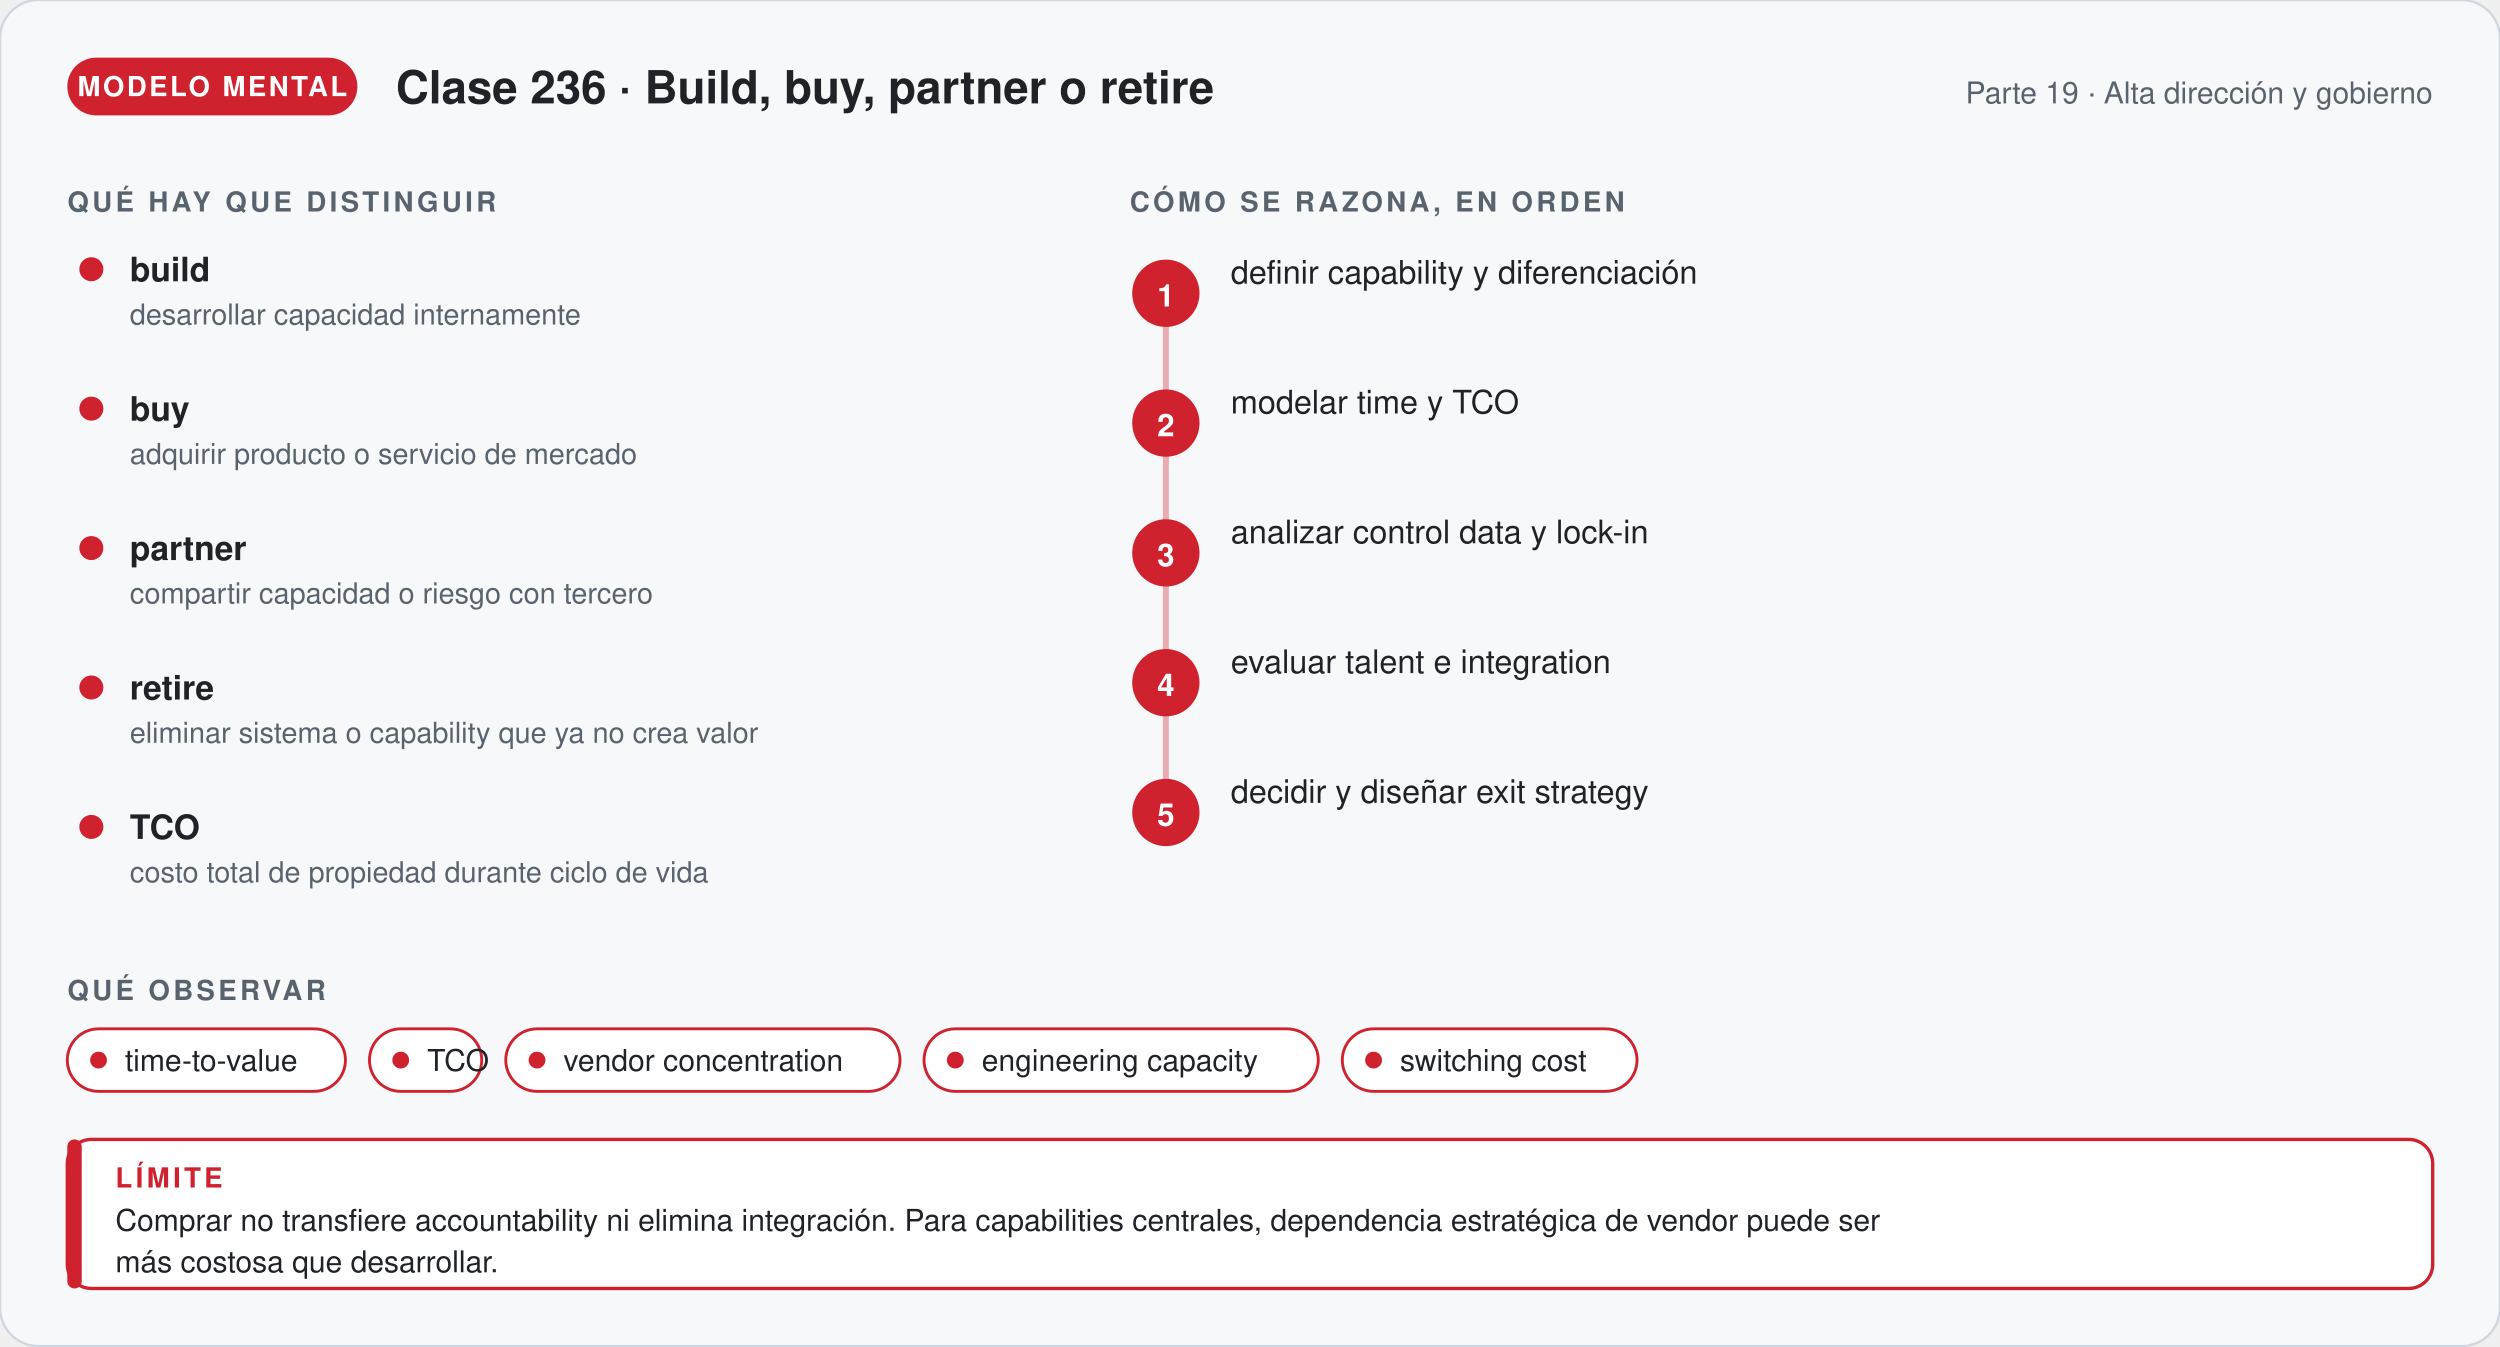
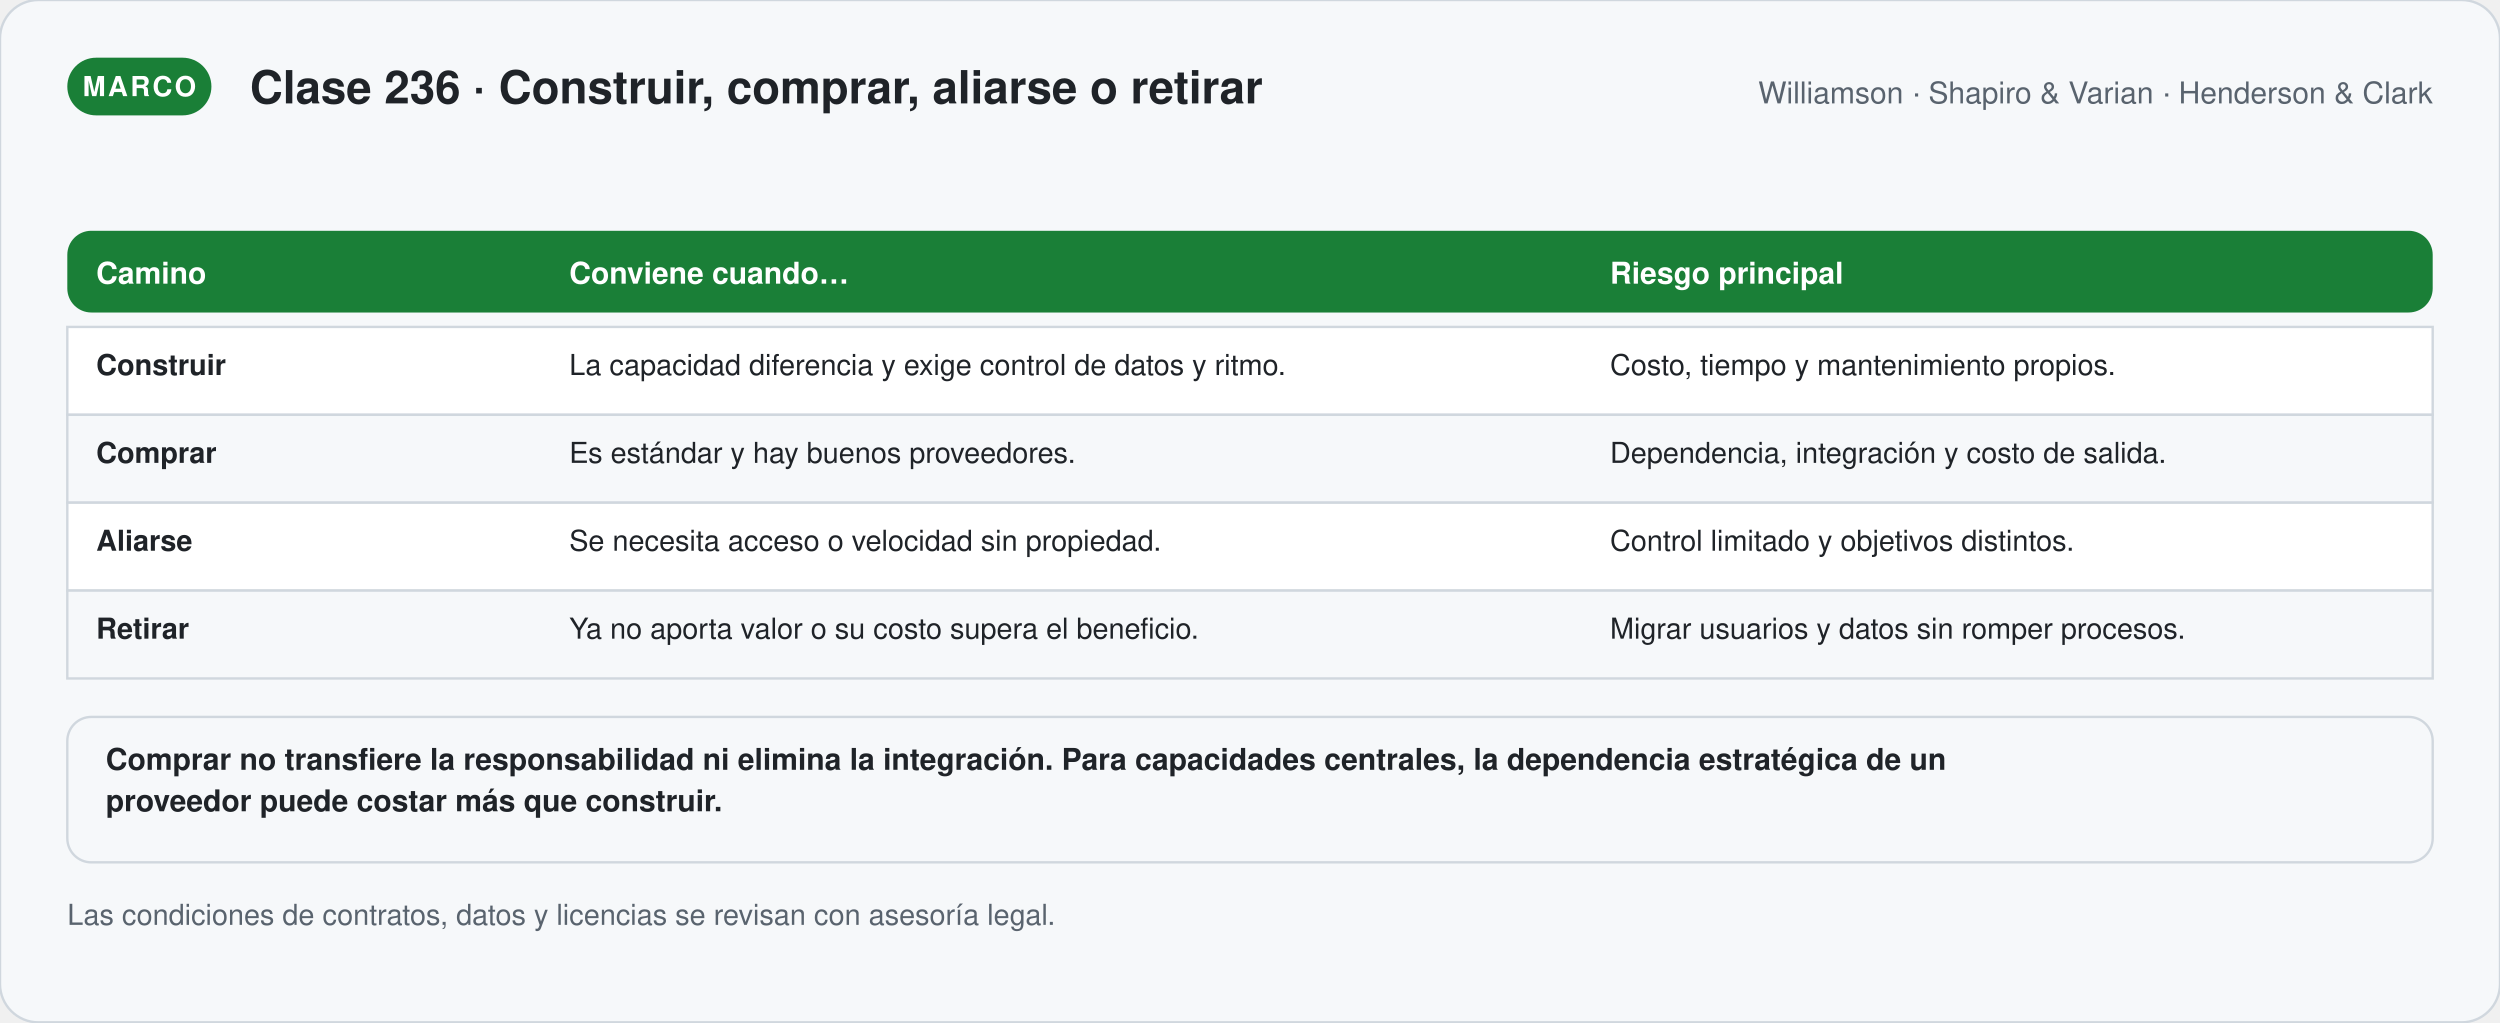
- <svg xmlns="http://www.w3.org/2000/svg" viewBox="0 0 1040 560" width="1040" role="img" aria-labelledby="t-g236 d-g236" font-family="'Segoe UI', 'Helvetica Neue', Helvetica, Arial, sans-serif">
+ <svg xmlns="http://www.w3.org/2000/svg" viewBox="0 0 1040 425.3" width="1040" role="img" aria-labelledby="t-s236 d-s236" font-family="'Segoe UI', 'Helvetica Neue', Helvetica, Arial, sans-serif">
  <defs>
-     <marker id="p-g236" viewBox="0 0 10 10" refX="8" refY="5" markerWidth="7" markerHeight="7" orient="auto">
+     <marker id="p-s236" viewBox="0 0 10 10" refX="8" refY="5" markerWidth="7" markerHeight="7" orient="auto">
      <path d="M1,1 L9,5 L1,9 Z" fill="#59636e" />
    </marker>
  </defs>
-   <rect width="1040" height="560" rx="16" fill="#f6f8fa" stroke="#d0d7de" />
-   <rect x="28" y="24" width="120.67" height="24" rx="12" fill="#cf222e" />
-   <text x="88.335" y="40" font-size="11.5" font-weight="700" fill="#ffffff" text-anchor="middle" letter-spacing="1">MODELO MENTAL</text>
-   <text x="164.67" y="43" font-size="19" font-weight="700" fill="#1f2328" text-anchor="start">Clase 236 · Build, buy, partner o retire</text>
-   <text x="1012" y="43" font-size="12.5" font-weight="400" fill="#59636e" text-anchor="end">Parte 19 · Alta dirección y gobierno</text>
-   <text x="28" y="88" font-size="11.5" font-weight="700" fill="#59636e" text-anchor="start" letter-spacing="1.4">QUÉ HAY QUE DISTINGUIR</text>
-   <circle cx="38" cy="112" r="5" fill="#cf222e" />
-   <text x="54" y="117" font-size="14" font-weight="700" fill="#1f2328" text-anchor="start">build</text>
-   <text x="54" y="135" font-size="12" font-weight="400" fill="#59636e" text-anchor="start">desarrollar capacidad internamente</text>
-   <circle cx="38" cy="170" r="5" fill="#cf222e" />
-   <text x="54" y="175" font-size="14" font-weight="700" fill="#1f2328" text-anchor="start">buy</text>
-   <text x="54" y="193" font-size="12" font-weight="400" fill="#59636e" text-anchor="start">adquirir producto o servicio de mercado</text>
-   <circle cx="38" cy="228" r="5" fill="#cf222e" />
-   <text x="54" y="233" font-size="14" font-weight="700" fill="#1f2328" text-anchor="start">partner</text>
-   <text x="54" y="251" font-size="12" font-weight="400" fill="#59636e" text-anchor="start">compartir capacidad o riesgo con tercero</text>
-   <circle cx="38" cy="286" r="5" fill="#cf222e" />
-   <text x="54" y="291" font-size="14" font-weight="700" fill="#1f2328" text-anchor="start">retire</text>
-   <text x="54" y="309" font-size="12" font-weight="400" fill="#59636e" text-anchor="start">eliminar sistema o capability que ya no crea valor</text>
-   <circle cx="38" cy="344" r="5" fill="#cf222e" />
-   <text x="54" y="349" font-size="14" font-weight="700" fill="#1f2328" text-anchor="start">TCO</text>
-   <text x="54" y="367" font-size="12" font-weight="400" fill="#59636e" text-anchor="start">costo total de propiedad durante ciclo de vida</text>
-   <text x="470" y="88" font-size="11.5" font-weight="700" fill="#59636e" text-anchor="start" letter-spacing="1.4">CÓMO SE RAZONA, EN ORDEN</text>
-   <path d="M485,122 V338" stroke="#cf222e" stroke-width="2.5" stroke-opacity="0.35" />
-   <circle cx="485" cy="122" r="14" fill="#cf222e" />
-   <text x="485" y="127.5" font-size="13" font-weight="700" fill="#ffffff" text-anchor="middle">1</text>
-   <text x="512" y="118" font-size="13.5" font-weight="500" fill="#1f2328" text-anchor="start">definir capability y diferenciación</text>
-   <circle cx="485" cy="176" r="14" fill="#cf222e" />
-   <text x="485" y="181.5" font-size="13" font-weight="700" fill="#ffffff" text-anchor="middle">2</text>
-   <text x="512" y="172" font-size="13.5" font-weight="500" fill="#1f2328" text-anchor="start">modelar time y TCO</text>
-   <circle cx="485" cy="230" r="14" fill="#cf222e" />
-   <text x="485" y="235.5" font-size="13" font-weight="700" fill="#ffffff" text-anchor="middle">3</text>
-   <text x="512" y="226" font-size="13.5" font-weight="500" fill="#1f2328" text-anchor="start">analizar control data y lock-in</text>
-   <circle cx="485" cy="284" r="14" fill="#cf222e" />
-   <text x="485" y="289.5" font-size="13" font-weight="700" fill="#ffffff" text-anchor="middle">4</text>
-   <text x="512" y="280" font-size="13.5" font-weight="500" fill="#1f2328" text-anchor="start">evaluar talent e integration</text>
-   <circle cx="485" cy="338" r="14" fill="#cf222e" />
-   <text x="485" y="343.5" font-size="13" font-weight="700" fill="#ffffff" text-anchor="middle">5</text>
-   <text x="512" y="334" font-size="13.5" font-weight="500" fill="#1f2328" text-anchor="start">decidir y diseñar exit strategy</text>
-   <text x="28" y="416" font-size="11.5" font-weight="700" fill="#59636e" text-anchor="start" letter-spacing="1.4">QUÉ OBSERVAR</text>
-   <rect x="28" y="428" width="115.7" height="26" rx="13" fill="#ffffff" stroke="#cf222e" stroke-width="1.2" />
-   <circle cx="41" cy="441" r="3.5" fill="#cf222e" />
-   <text x="52" y="445.5" font-size="12.5" font-weight="400" fill="#1f2328" text-anchor="start">time-to-value</text>
-   <rect x="153.7" y="428" width="46.7" height="26" rx="13" fill="#ffffff" stroke="#cf222e" stroke-width="1.2" />
-   <circle cx="166.7" cy="441" r="3.5" fill="#cf222e" />
-   <text x="177.7" y="445.5" font-size="12.5" font-weight="400" fill="#1f2328" text-anchor="start">TCO</text>
-   <rect x="210.4" y="428" width="164" height="26" rx="13" fill="#ffffff" stroke="#cf222e" stroke-width="1.2" />
-   <circle cx="223.4" cy="441" r="3.5" fill="#cf222e" />
-   <text x="234.4" y="445.5" font-size="12.5" font-weight="400" fill="#1f2328" text-anchor="start">vendor concentration</text>
-   <rect x="384.4" y="428" width="164" height="26" rx="13" fill="#ffffff" stroke="#cf222e" stroke-width="1.2" />
-   <circle cx="397.4" cy="441" r="3.5" fill="#cf222e" />
-   <text x="408.4" y="445.5" font-size="12.5" font-weight="400" fill="#1f2328" text-anchor="start">engineering capacity</text>
-   <rect x="558.4" y="428" width="122.6" height="26" rx="13" fill="#ffffff" stroke="#cf222e" stroke-width="1.2" />
-   <circle cx="571.4" cy="441" r="3.5" fill="#cf222e" />
-   <text x="582.4" y="445.5" font-size="12.5" font-weight="400" fill="#1f2328" text-anchor="start">switching cost</text>
-   <rect x="28" y="474" width="984" height="62" rx="10" fill="#ffffff" stroke="#cf222e" stroke-width="1.4" />
-   <rect x="28" y="474" width="6" height="62" rx="3" fill="#cf222e" />
-   <text x="48" y="494" font-size="11.5" font-weight="700" fill="#cf222e" text-anchor="start" letter-spacing="1.4">LÍMITE</text>
-   <text x="48" y="512" font-size="12.5" font-weight="400" fill="#1f2328" text-anchor="start">Comprar no transfiere accountability ni elimina integración. Para capabilities centrales, dependencia estratégica de vendor puede ser</text>
-   <text x="48" y="529.25" font-size="12.5" font-weight="400" fill="#1f2328" text-anchor="start">más costosa que desarrollar.</text>
+   <rect width="1040" height="425.3" rx="16" fill="#f6f8fa" stroke="#d0d7de" />
+   <rect x="28" y="24" width="59.95" height="24" rx="12" fill="#1a7f37" />
+   <text x="57.975" y="40" font-size="11.5" font-weight="700" fill="#ffffff" text-anchor="middle" letter-spacing="1">MARCO</text>
+   <text x="103.95" y="43" font-size="19" font-weight="700" fill="#1f2328" text-anchor="start">Clase 236 · Construir, comprar, aliarse o retirar</text>
+   <text x="1012" y="43" font-size="12.5" font-weight="400" fill="#59636e" text-anchor="end">Williamson · Shapiro &amp; Varian · Henderson &amp; Clark</text>
+   <rect x="28" y="96" width="984" height="34" rx="10" fill="#1a7f37" />
+   <text x="40" y="118" font-size="12.5" font-weight="700" fill="#ffffff" text-anchor="start">Camino</text>
+   <text x="236.8" y="118" font-size="12.5" font-weight="700" fill="#ffffff" text-anchor="start">Conviene cuando…</text>
+   <text x="669.76" y="118" font-size="12.5" font-weight="700" fill="#ffffff" text-anchor="start">Riesgo principal</text>
+   <rect x="28" y="136" width="984" height="36.56" rx="0" fill="#ffffff" stroke="#d0d7de" stroke-width="1" />
+   <text x="40" y="156" font-size="12" font-weight="700" fill="#1f2328" text-anchor="start">Construir</text>
+   <text x="236.8" y="156" font-size="12" font-weight="400" fill="#1f2328" text-anchor="start">La capacidad diferencia y exige control de datos y ritmo.</text>
+   <text x="669.76" y="156" font-size="12" font-weight="400" fill="#1f2328" text-anchor="start">Costo, tiempo y mantenimiento propios.</text>
+   <rect x="28" y="172.56" width="984" height="36.56" rx="0" fill="#f6f8fa" stroke="#d0d7de" stroke-width="1" />
+   <text x="40" y="192.56" font-size="12" font-weight="700" fill="#1f2328" text-anchor="start">Comprar</text>
+   <text x="236.8" y="192.56" font-size="12" font-weight="400" fill="#1f2328" text-anchor="start">Es estándar y hay buenos proveedores.</text>
+   <text x="669.76" y="192.56" font-size="12" font-weight="400" fill="#1f2328" text-anchor="start">Dependencia, integración y costo de salida.</text>
+   <rect x="28" y="209.12" width="984" height="36.56" rx="0" fill="#ffffff" stroke="#d0d7de" stroke-width="1" />
+   <text x="40" y="229.12" font-size="12" font-weight="700" fill="#1f2328" text-anchor="start">Aliarse</text>
+   <text x="236.8" y="229.12" font-size="12" font-weight="400" fill="#1f2328" text-anchor="start">Se necesita acceso o velocidad sin propiedad.</text>
+   <text x="669.76" y="229.12" font-size="12" font-weight="400" fill="#1f2328" text-anchor="start">Control limitado y objetivos distintos.</text>
+   <rect x="28" y="245.68" width="984" height="36.56" rx="0" fill="#f6f8fa" stroke="#d0d7de" stroke-width="1" />
+   <text x="40" y="265.68" font-size="12" font-weight="700" fill="#1f2328" text-anchor="start">Retirar</text>
+   <text x="236.8" y="265.68" font-size="12" font-weight="400" fill="#1f2328" text-anchor="start">Ya no aporta valor o su costo supera el beneficio.</text>
+   <text x="669.76" y="265.68" font-size="12" font-weight="400" fill="#1f2328" text-anchor="start">Migrar usuarios y datos sin romper procesos.</text>
+   <rect x="28" y="298.24" width="984" height="60.5" rx="10" fill="#f6f8fa" stroke="#d0d7de" stroke-width="1" />
+   <text x="44" y="320.24" font-size="12.5" font-weight="600" fill="#1f2328" text-anchor="start">Comprar no transfiere la responsabilidad ni elimina la integración. Para capacidades centrales, la dependencia estratégica de un</text>
+   <text x="44" y="337.49" font-size="12.5" font-weight="600" fill="#1f2328" text-anchor="start">proveedor puede costar más que construir.</text>
+   <text x="28" y="384.74" font-size="12" font-weight="400" fill="#59636e" text-anchor="start">Las condiciones de contratos, datos y licencias se revisan con asesoría legal.</text>
</svg>
